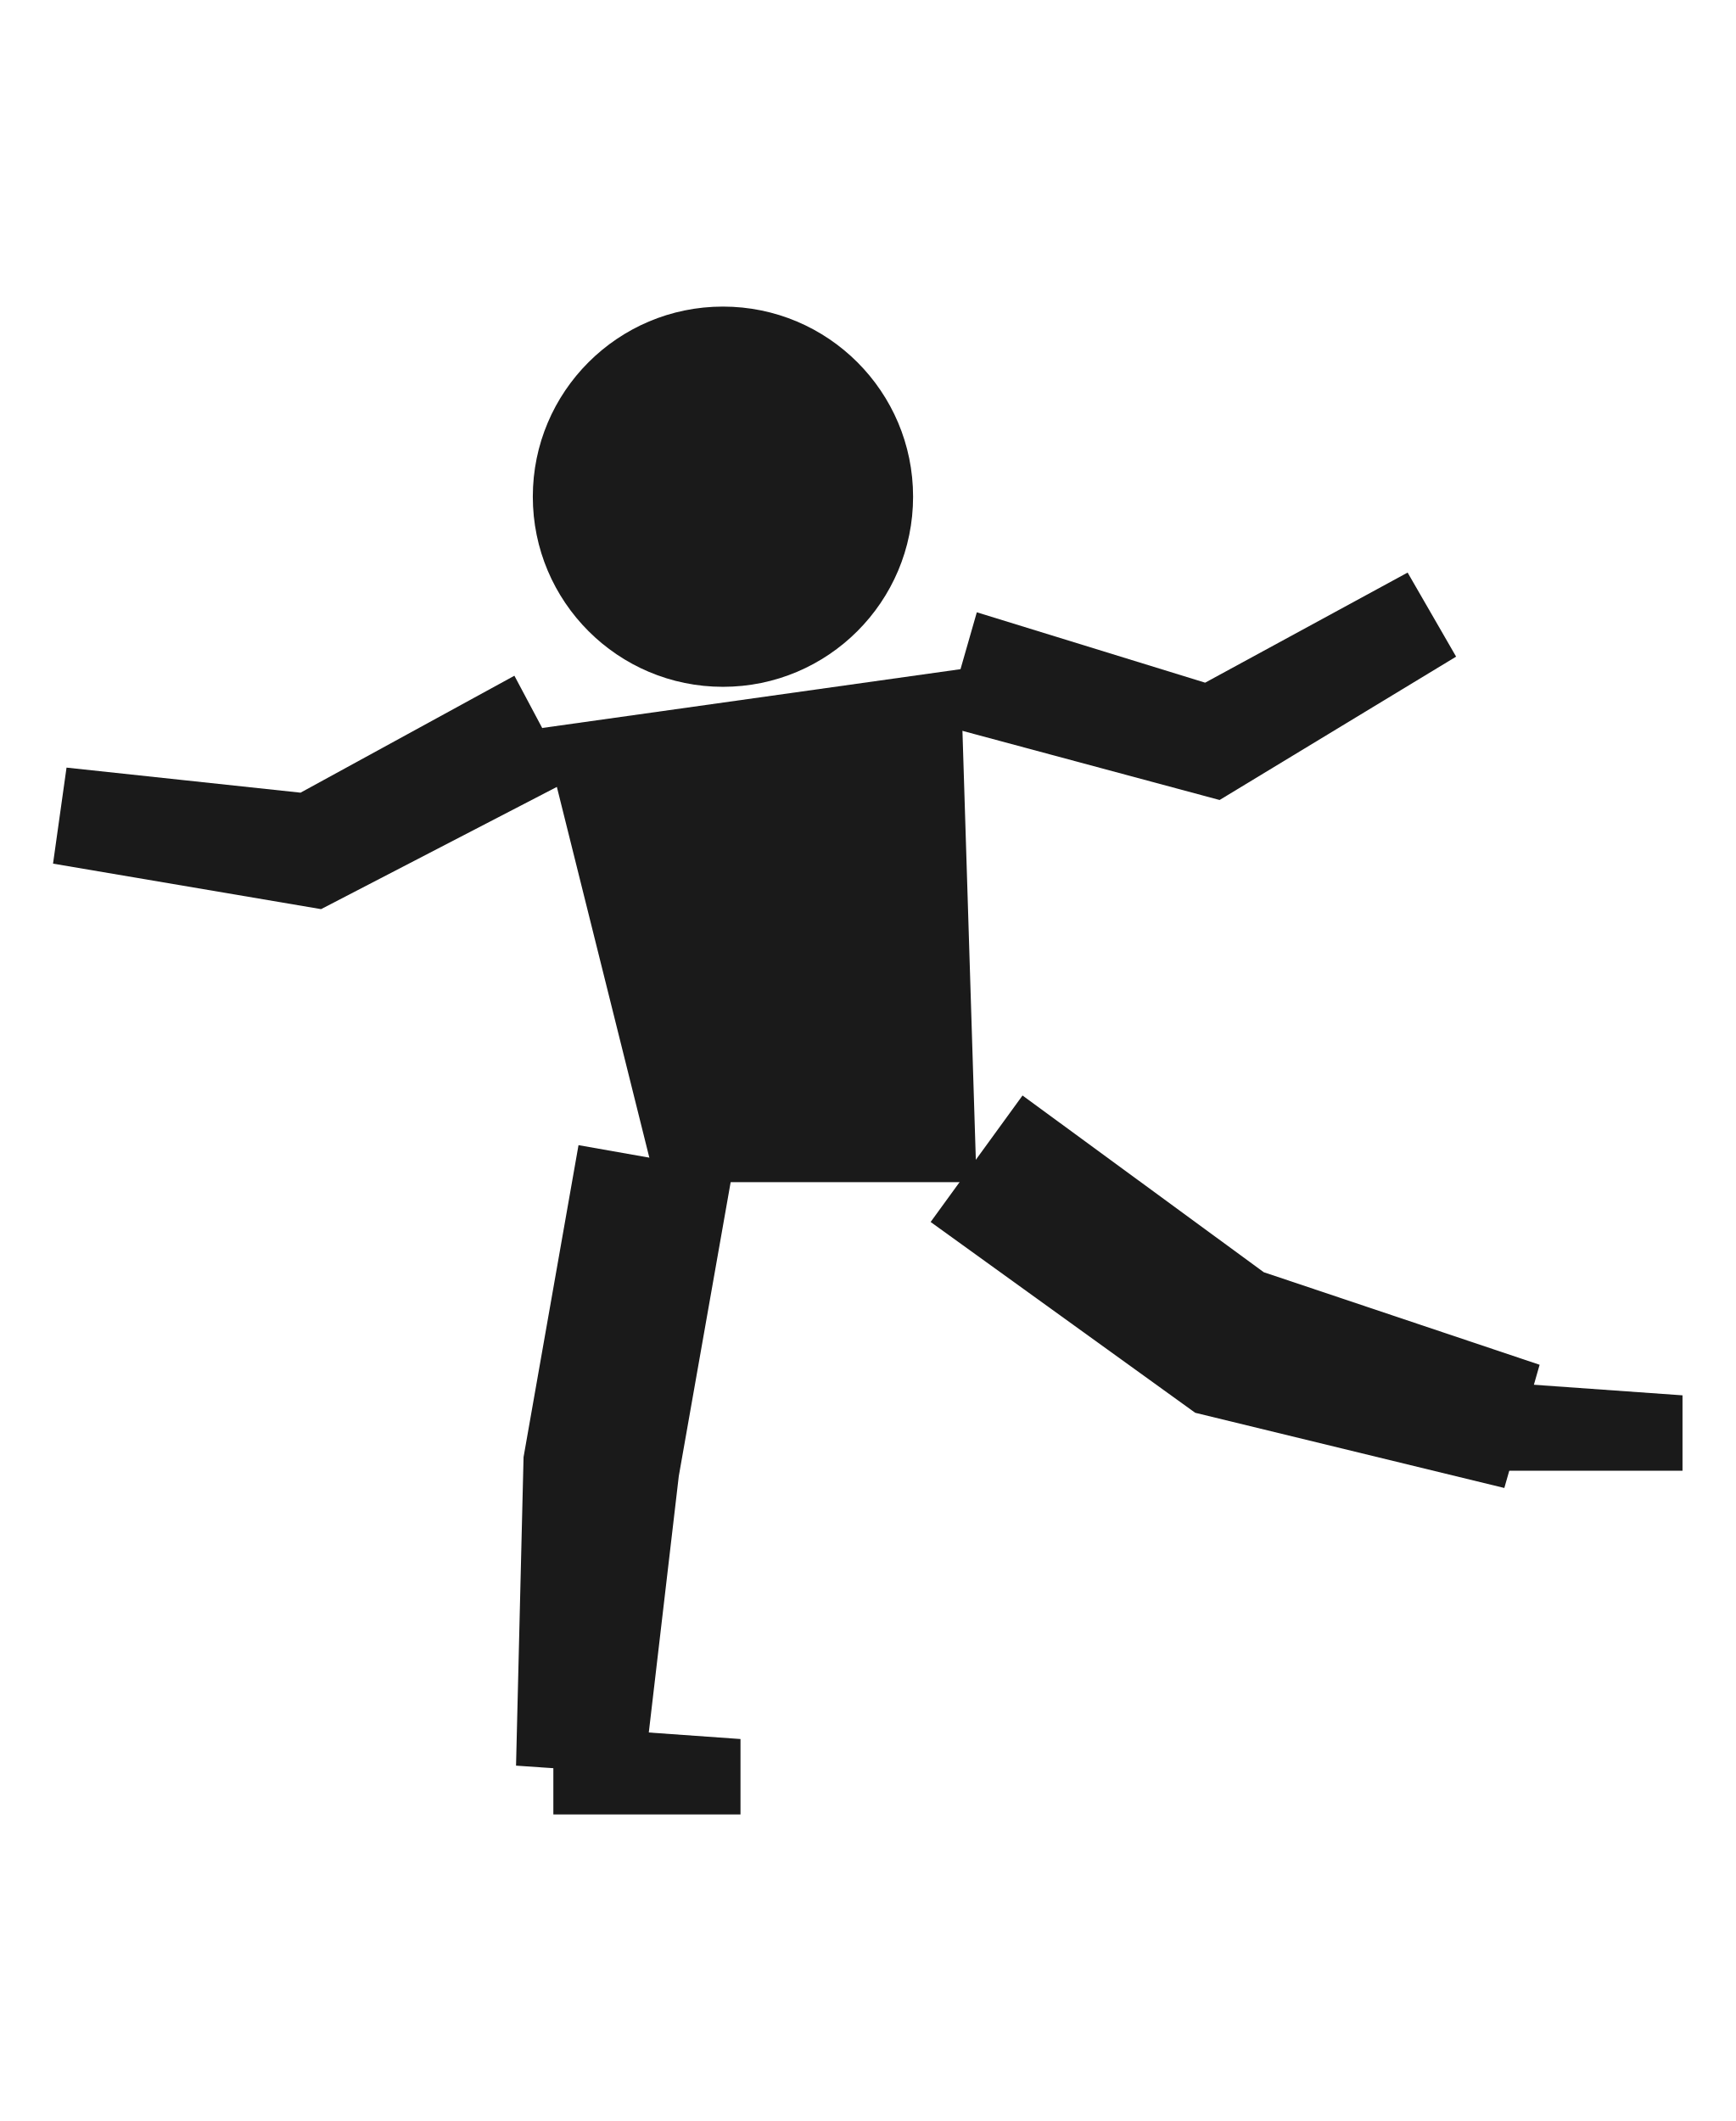
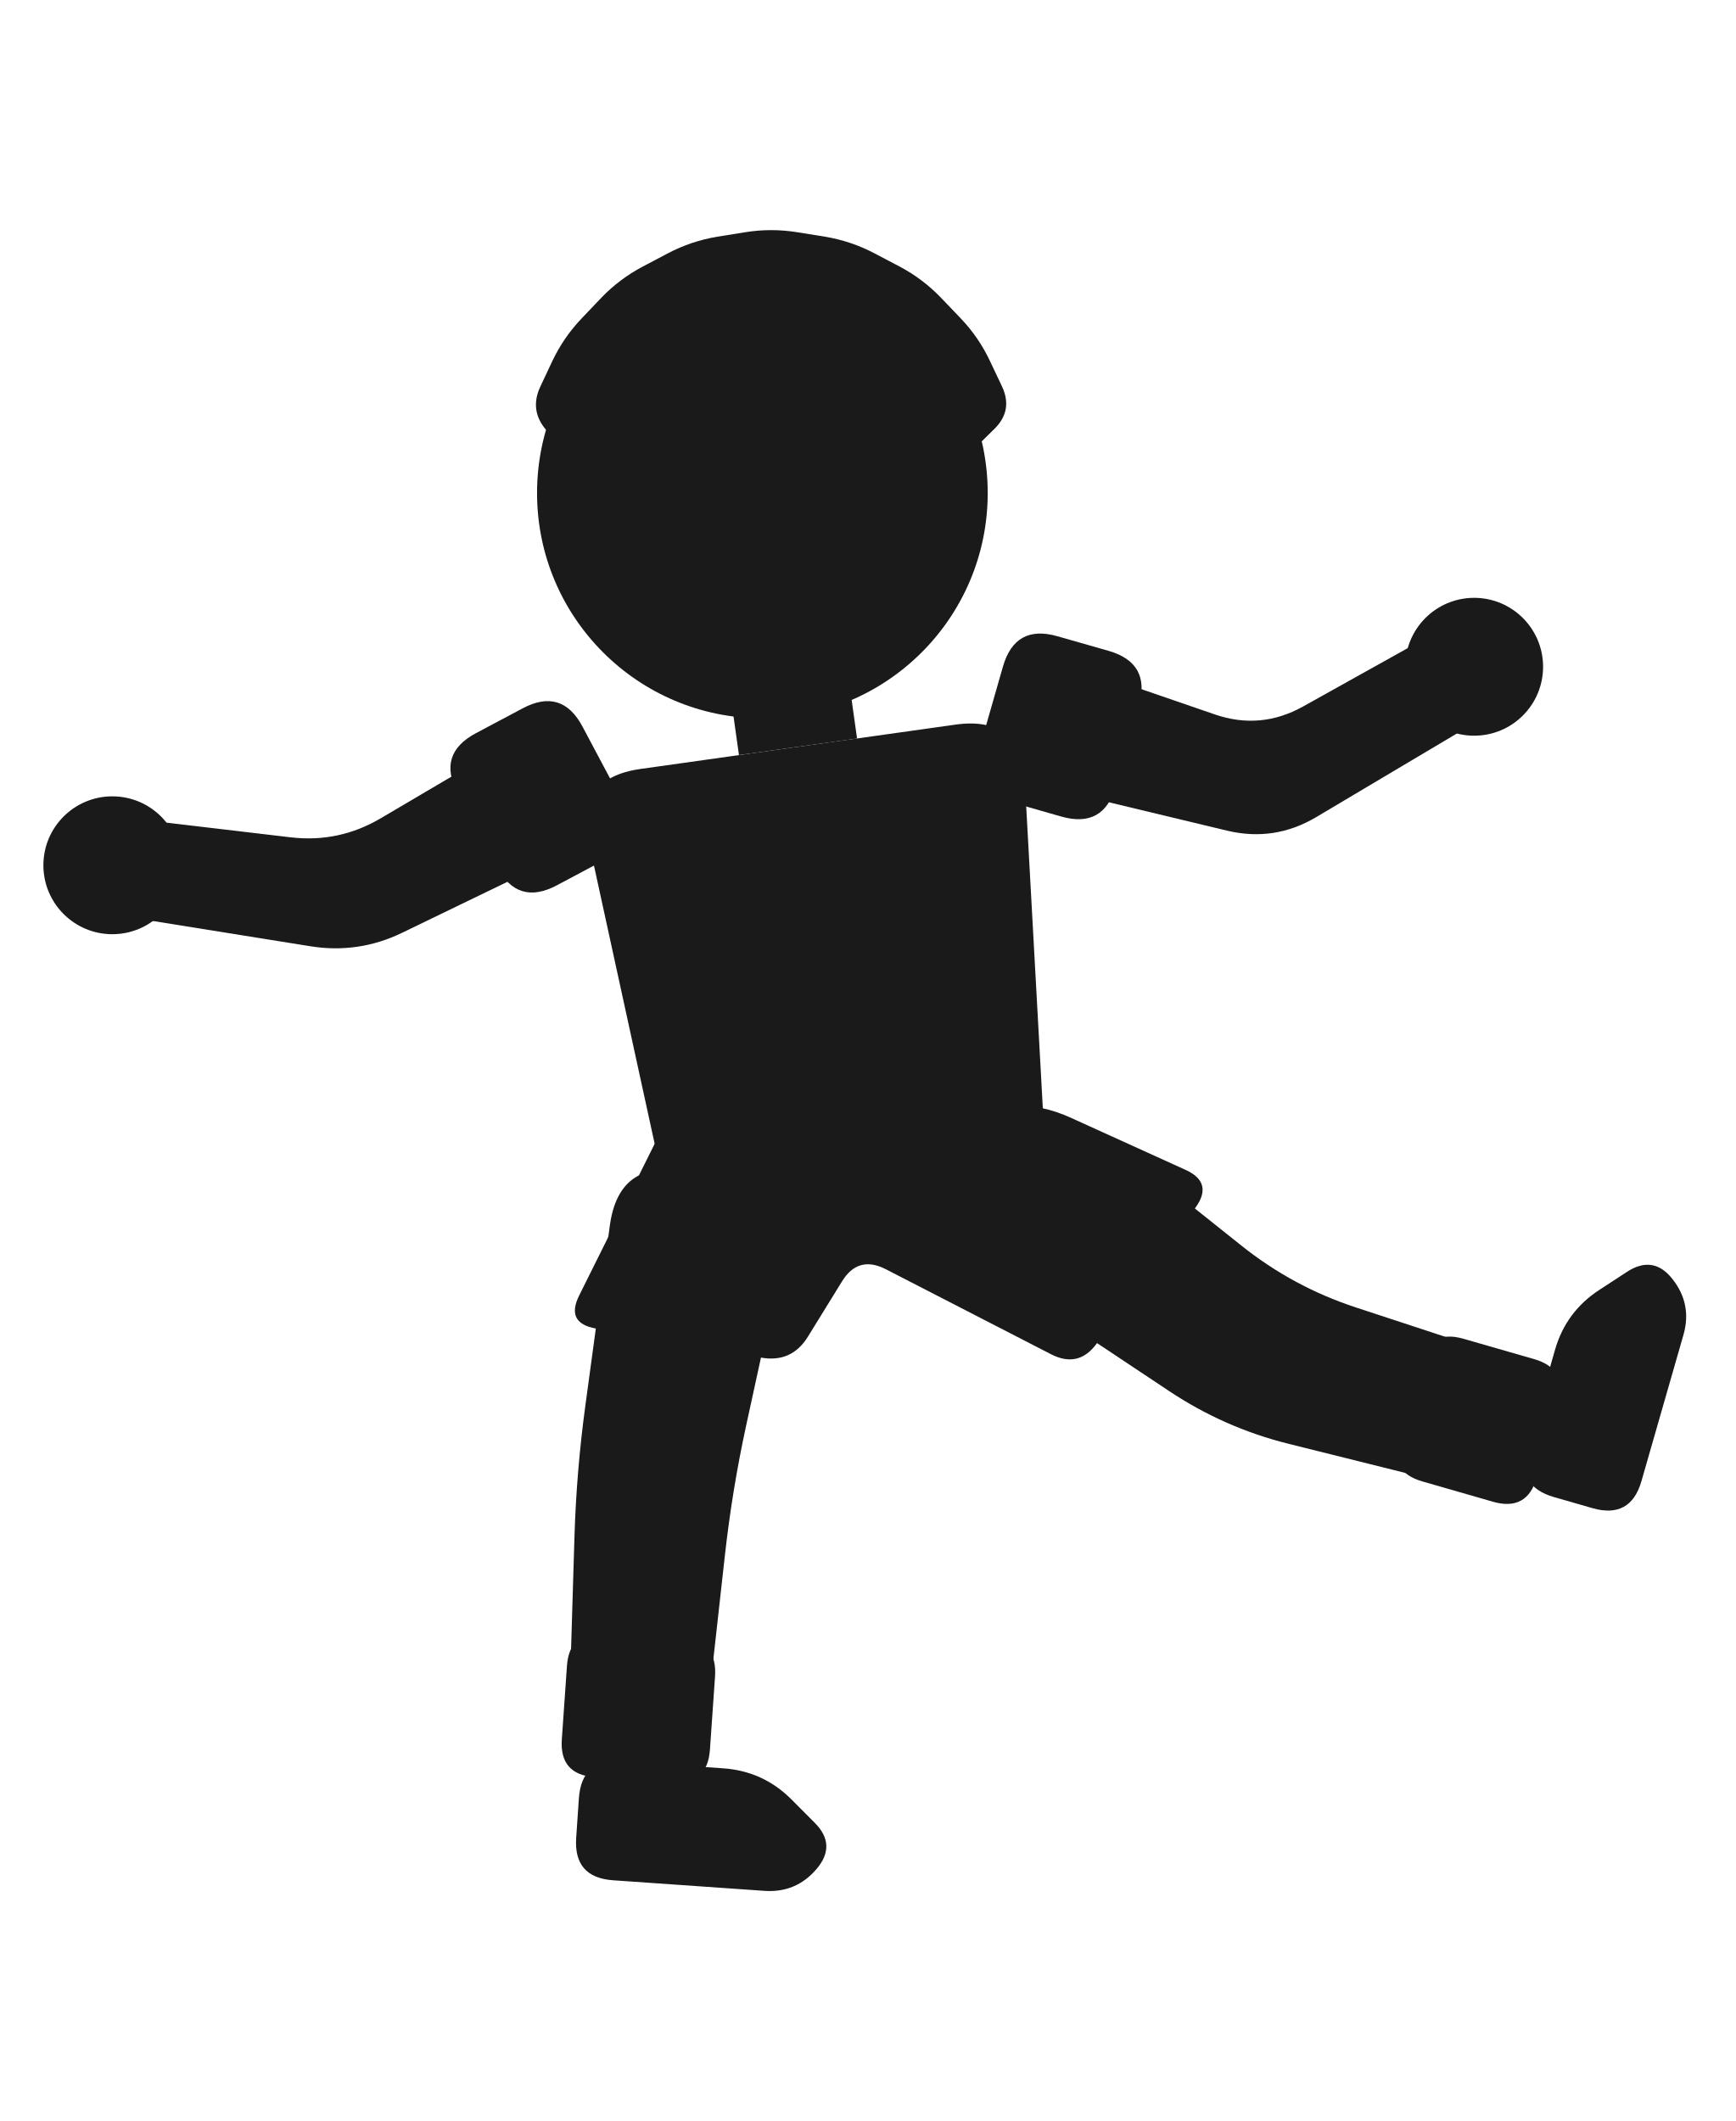
<svg xmlns="http://www.w3.org/2000/svg" width="18mm" height="22mm" viewBox="0 0 18 22" font-family="Noto Sans KR">
  <g id="pc-art">
    <g id="pc-marker-team" fill="#1a1a1a" stroke="none">
-       <path d="M 5.335 7.009 L 3.117 8.222 L 0.69 7.962 L 0.55 8.958 L 3.33 9.43 L 5.911 8.092 Z" stroke="none" />
-       <path d="M 6 11.878 L 5.43 15.114 L 5.352 18.314 L 6.678 18.406 L 7.04 15.311 L 7.596 12.16 Z" stroke="none" />
-       <path d="M 5.739 17.9 L 7.68 18.038 L 7.68 18.82 L 5.739 18.82 Z" stroke="none" />
-       <path d="M 5.623 7.551 L 9.962 6.941 L 10.128 12.262 L 6.798 12.262 Z" stroke="none" />
-       <path d="M 9.652 12.675 L 12.396 14.654 L 15.602 15.434 L 15.968 14.156 L 13.107 13.196 L 10.605 11.363 Z" stroke="none" />
-       <path d="M 15.509 14.335 L 17.45 14.473 L 17.45 15.255 L 15.509 15.255 Z" stroke="none" />
-       <path d="M 9.793 7.53 L 12.649 8.298 L 15.102 6.811 L 14.599 5.939 L 12.499 7.081 L 10.131 6.351 Z" stroke="none" />
-       <circle cx="7.498" cy="5.152" r="1.972" stroke="none" />
+       <path d="M 5.887 7.93 Q 5.65 7.485 5.216 7.741 L 3.948 8.488 Q 3.514 8.744 3.013 8.685 L 1.736 8.534 Q 1.235 8.476 1.165 8.975 L 1.165 8.975 Q 1.095 9.474 1.592 9.554 L 3.219 9.815 Q 3.717 9.895 4.171 9.675 L 5.82 8.877 Q 6.274 8.658 6.037 8.213 Z" stroke="none" />
+       <path d="M 6.041 7.536 Q 5.826 7.132 5.421 7.347 L 4.936 7.605 Q 4.531 7.82 4.746 8.225 L 5.155 8.994 Q 5.37 9.398 5.775 9.183 L 6.26 8.925 Q 6.665 8.71 6.45 8.305 Z" stroke="none" />
+       <circle cx="1.165" cy="8.975" r="0.715" stroke="none" />
+       <path d="M 7.095 12.149 Q 6.418 12.03 6.325 12.711 L 6.072 14.572 Q 5.979 15.253 5.958 15.94 L 5.904 17.726 Q 5.883 18.413 6.569 18.461 L 6.569 18.461 Q 7.255 18.509 7.33 17.826 L 7.518 16.135 Q 7.594 15.451 7.74 14.78 L 8.122 13.028 Q 8.269 12.356 7.592 12.237 Z" stroke="none" />
+       <path d="M 6.971 18.489 Q 7.337 18.515 7.363 18.149 L 7.416 17.388 Q 7.441 17.022 7.076 16.997 L 6.271 16.941 Q 5.905 16.915 5.88 17.281 L 5.827 18.041 Q 5.801 18.407 6.167 18.433 Z" stroke="none" />
+       <path d="M 6.004 18.651 Q 6.033 18.24 6.445 18.268 L 7.502 18.342 Q 7.914 18.371 8.206 18.662 L 8.449 18.906 Q 8.681 19.137 8.469 19.386 L 8.469 19.386 Q 8.257 19.635 7.931 19.613 L 6.358 19.503 Q 5.947 19.474 5.976 19.062 Z" stroke="none" />
+       <path d="M 10.311 12.397 Q 9.907 12.953 10.48 13.334 L 12.126 14.429 Q 12.698 14.81 13.365 14.976 L 15.194 15.432 Q 15.861 15.598 16.05 14.938 L 16.05 14.938 Q 16.24 14.277 15.586 14.062 L 14.064 13.562 Q 13.411 13.348 12.874 12.919 L 11.549 11.862 Q 11.012 11.433 10.608 11.989 Z" stroke="none" />
+       <path d="M 16.161 14.55 Q 16.262 14.198 15.91 14.097 L 15.177 13.886 Q 14.824 13.785 14.723 14.138 L 14.501 14.913 Q 14.4 15.265 14.752 15.366 L 15.485 15.577 Q 15.838 15.678 15.939 15.325 Z" stroke="none" />
+       <path d="M 16.119 15.529 Q 15.722 15.416 15.836 15.019 L 16.128 14 Q 16.242 13.604 16.588 13.379 L 16.876 13.191 Q 17.15 13.013 17.35 13.272 L 17.35 13.272 Q 17.55 13.53 17.46 13.845 L 17.025 15.36 Q 16.912 15.757 16.515 15.643 Z" stroke="none" />
+       <path d="M 6.848 11.747 Q 6.991 11.46 7.311 11.46 L 10.492 11.46 Q 10.812 11.46 11.104 11.593 L 12.295 12.134 Q 12.587 12.266 12.399 12.526 L 11.375 13.935 Q 11.187 14.194 10.901 14.047 L 9.187 13.165 Q 8.901 13.018 8.733 13.291 L 8.379 13.865 Q 8.21 14.138 7.894 14.082 L 6.18 13.78 Q 5.864 13.724 6.007 13.437 Z" stroke="none" />
+       <path d="M 8.889 7.66 L 8.519 5.028 L 7.294 5.2 L 7.664 7.832 Z" stroke="none" />
+       <path d="M 6.109 8.743 Q 5.962 8.071 6.643 7.976 L 9.91 7.516 Q 10.591 7.421 10.629 8.107 L 10.834 11.828 Q 10.872 12.514 10.185 12.514 L 7.618 12.514 Q 6.931 12.514 6.785 11.842 Z" stroke="none" />
+       <path d="M 10.547 7.575 Q 10.408 8.06 10.898 8.177 L 12.727 8.616 Q 13.217 8.733 13.65 8.476 L 15.107 7.61 Q 15.541 7.353 15.289 6.916 L 15.289 6.916 Q 15.037 6.48 14.596 6.725 L 13.515 7.328 Q 13.074 7.574 12.598 7.41 L 11.251 6.946 Q 10.774 6.782 10.635 7.267 Z" stroke="none" />
+       <path d="M 10.162 7.751 Q 10.036 8.191 10.477 8.318 L 11.005 8.469 Q 11.446 8.596 11.572 8.155 L 11.812 7.318 Q 11.938 6.878 11.498 6.751 L 10.969 6.6 Q 10.529 6.473 10.402 6.914 Z" stroke="none" />
+       <circle cx="15.289" cy="6.916" r="0.715" stroke="none" />
+       <circle cx="7.907" cy="5.114" r="2.337" stroke="none" />
+       <path d="M 5.668 4.464 Q 5.487 4.257 5.605 4.008 L 5.728 3.746 Q 5.846 3.497 6.036 3.299 L 6.236 3.089 Q 6.426 2.891 6.67 2.763 L 6.926 2.628 Q 7.169 2.5 7.441 2.455 L 7.727 2.409 Q 7.998 2.365 8.27 2.409 L 8.556 2.455 Q 8.827 2.5 9.07 2.628 L 9.327 2.763 Q 9.57 2.891 9.76 3.089 L 9.961 3.299 Q 10.151 3.497 10.268 3.746 L 10.392 4.008 Q 10.509 4.257 10.313 4.449 L 9.785 4.968 Q 9.589 5.161 9.4 4.962 L 8.844 4.378 Q 8.654 4.179 8.446 4.359 L 7.998 4.747 Q 7.79 4.927 7.58 4.749 L 7.064 4.311 Q 6.855 4.133 6.641 4.306 L 6.204 4.66 Q 5.99 4.834 5.81 4.626 Z" stroke="none" />
    </g>
  </g>
</svg>
